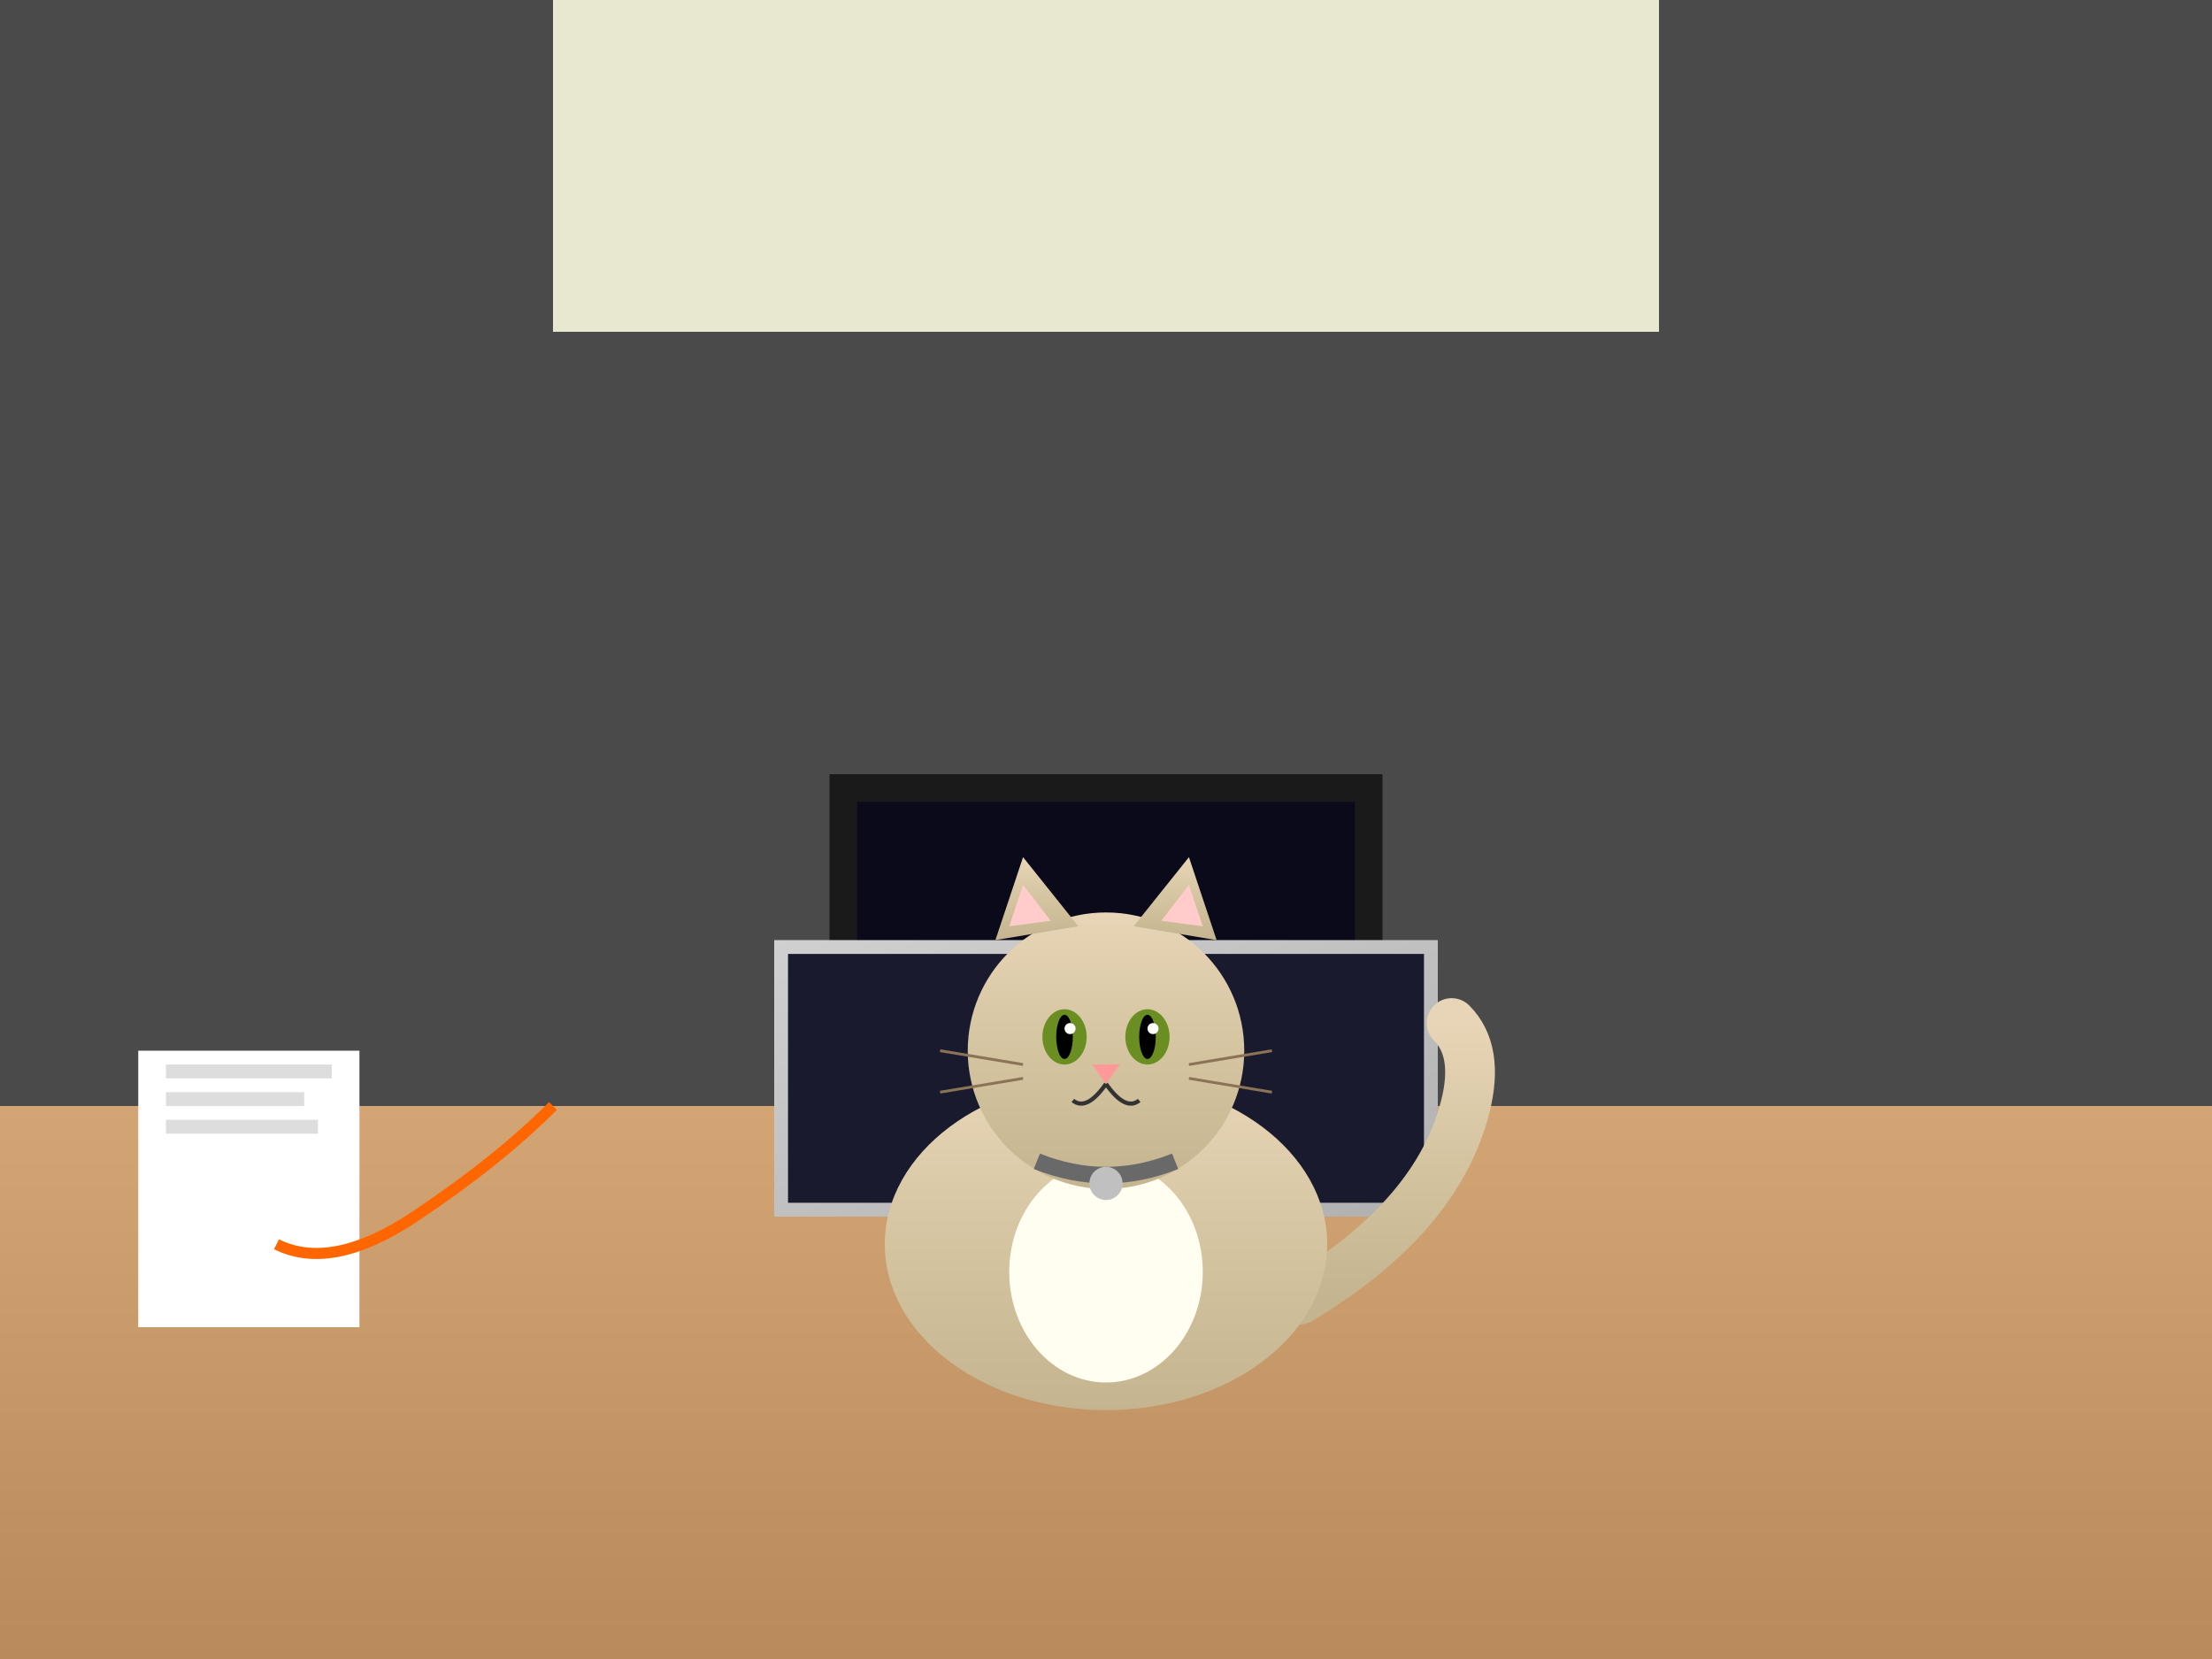
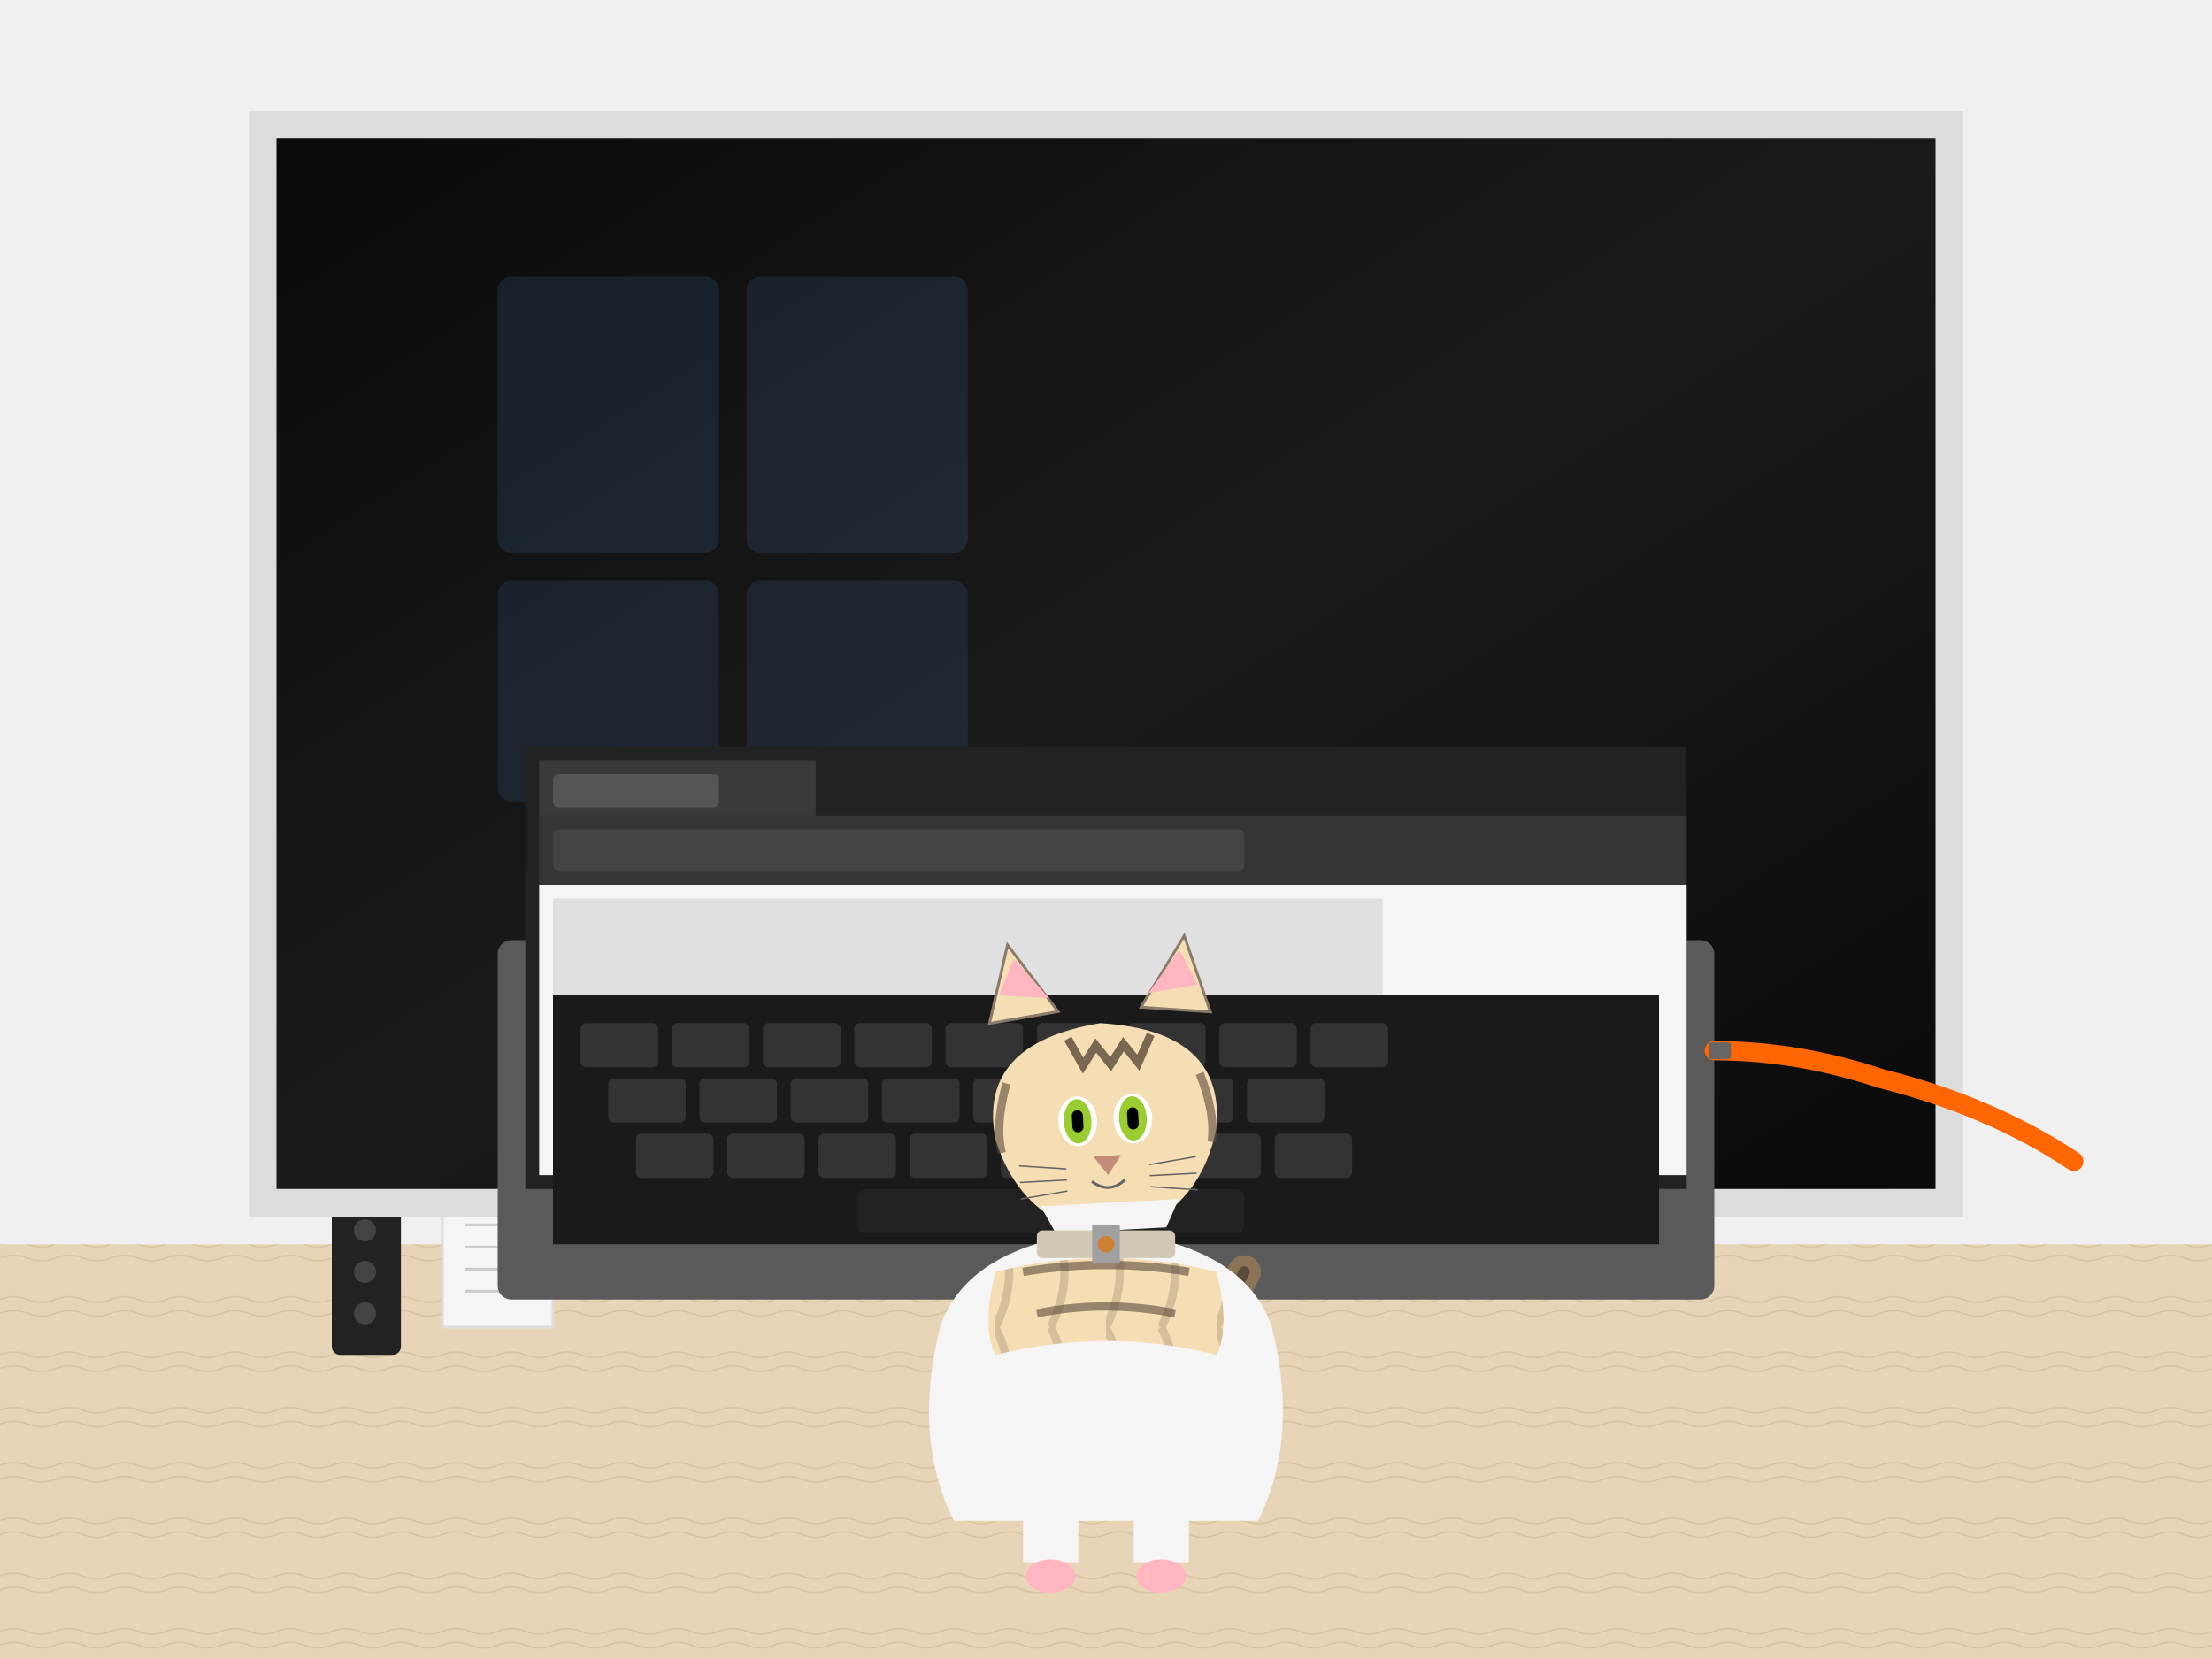
- <svg xmlns="http://www.w3.org/2000/svg" viewBox="0 0 800 600">
+ <svg xmlns="http://www.w3.org/2000/svg" width="800" height="600" viewBox="0 0 800 600">
  <defs>
-     <linearGradient id="catFur" x1="0%" y1="0%" x2="0%" y2="100%">
-       <stop offset="0%" style="stop-color:#e8d5b7" />
-       <stop offset="50%" style="stop-color:#d4c4a0" />
-       <stop offset="100%" style="stop-color:#c4b490" />
-     </linearGradient>
-     <linearGradient id="deskWood" x1="0%" y1="0%" x2="0%" y2="100%">
-       <stop offset="0%" style="stop-color:#d4a574" />
-       <stop offset="100%" style="stop-color:#b88a5c" />
-     </linearGradient>
-     <linearGradient id="macbook" x1="0%" y1="0%" x2="100%" y2="100%">
-       <stop offset="0%" style="stop-color:#d0d0d0" />
-       <stop offset="50%" style="stop-color:#c0c0c0" />
-       <stop offset="100%" style="stop-color:#b0b0b0" />
+     <pattern id="wood" x="0" y="0" width="20" height="20" patternUnits="userSpaceOnUse">
+       <rect width="20" height="20" fill="#e8d5b7" />
+       <path d="M 0 10 Q 5 8 10 10 T 20 10" stroke="#d4c4a0" stroke-width="0.5" fill="none" />
+       <path d="M 0 15 Q 5 13 10 15 T 20 15" stroke="#d4c4a0" stroke-width="0.5" fill="none" />
+     </pattern>
+     <pattern id="tabby" x="0" y="0" width="40" height="40" patternUnits="userSpaceOnUse">
+       <path d="M 0 0 Q 10 20 0 40" stroke="#6b5b4b" stroke-width="3" fill="none" opacity="0.6" />
+       <path d="M 20 0 Q 30 20 20 40" stroke="#6b5b4b" stroke-width="3" fill="none" opacity="0.6" />
+     </pattern>
+     <linearGradient id="screenReflect" x1="0%" y1="0%" x2="100%" y2="100%">
+       <stop offset="0%" style="stop-color:#0a0a0a;stop-opacity:1" />
+       <stop offset="50%" style="stop-color:#1a1a1a;stop-opacity:1" />
+       <stop offset="100%" style="stop-color:#0a0a0a;stop-opacity:1" />
    </linearGradient>
  </defs>
-   <rect width="800" height="600" fill="#4a4a4a" />
-   <rect x="200" y="0" width="400" height="120" fill="#e8e8d0" />
-   <rect x="0" y="400" width="800" height="200" fill="url(#deskWood)" />
-   <rect x="300" y="280" width="200" height="120" fill="#1a1a1a" />
-   <rect x="310" y="290" width="180" height="100" fill="#0a0a1a" />
-   <rect x="280" y="340" width="240" height="100" fill="url(#macbook)" />
-   <rect x="285" y="345" width="230" height="90" fill="#1a1a2e" />
-   <path d="M 400 380 Q 405 380 408 383 Q 410 386 408 390 L 405 392 L 402 390 Q 400 392 398 390 L 395 392 L 392 390 Q 390 386 392 383 Q 395 380 400 380" fill="#4a4a4a" />
-   <rect x="50" y="380" width="80" height="100" fill="#fff" />
-   <rect x="60" y="385" width="60" height="5" fill="#ddd" />
-   <rect x="60" y="395" width="50" height="5" fill="#ddd" />
-   <rect x="60" y="405" width="55" height="5" fill="#ddd" />
-   <path d="M 200 400 Q 180 420 150 440 Q 120 460 100 450" stroke="#ff6600" stroke-width="4" fill="none" />
-   <path d="M 470 470 Q 520 440 530 400 Q 535 380 525 370" stroke="url(#catFur)" stroke-width="18" fill="none" stroke-linecap="round" />
-   <ellipse cx="400" cy="450" rx="80" ry="60" fill="url(#catFur)" />
-   <ellipse cx="400" cy="460" rx="35" ry="40" fill="#fffef0" />
-   <circle cx="400" cy="380" r="50" fill="url(#catFur)" />
-   <polygon points="360,340 370,310 390,335" fill="url(#catFur)" />
-   <polygon points="410,335 430,310 440,340" fill="url(#catFur)" />
-   <polygon points="365,335 370,320 380,333" fill="#ffcccb" />
-   <polygon points="420,333 430,320 435,335" fill="#ffcccb" />
-   <ellipse cx="385" cy="375" rx="8" ry="10" fill="#6b8e23" />
-   <ellipse cx="415" cy="375" rx="8" ry="10" fill="#6b8e23" />
-   <ellipse cx="385" cy="375" rx="3" ry="8" fill="#000" />
-   <ellipse cx="415" cy="375" rx="3" ry="8" fill="#000" />
-   <circle cx="387" cy="372" r="2" fill="#fff" />
-   <circle cx="417" cy="372" r="2" fill="#fff" />
-   <polygon points="395,385 405,385 400,392" fill="#ff9999" />
-   <path d="M 400 392 Q 393 402 388 398" stroke="#333" stroke-width="1.5" fill="none" />
-   <path d="M 400 392 Q 407 402 412 398" stroke="#333" stroke-width="1.5" fill="none" />
-   <line x1="370" y1="385" x2="340" y2="380" stroke="#8b7355" stroke-width="1" />
-   <line x1="370" y1="390" x2="340" y2="395" stroke="#8b7355" stroke-width="1" />
-   <line x1="430" y1="385" x2="460" y2="380" stroke="#8b7355" stroke-width="1" />
-   <line x1="430" y1="390" x2="460" y2="395" stroke="#8b7355" stroke-width="1" />
-   <path d="M 375 420 Q 400 430 425 420" stroke="#696969" stroke-width="6" fill="none" />
-   <circle cx="400" cy="428" r="6" fill="#c0c0c0" />
+   <rect x="0" y="450" width="800" height="150" fill="url(#wood)" />
+   <rect x="120" y="420" width="25" height="70" rx="3" fill="#222" />
+   <circle cx="132" cy="430" r="4" fill="#444" />
+   <circle cx="132" cy="445" r="4" fill="#444" />
+   <circle cx="132" cy="460" r="4" fill="#444" />
+   <circle cx="132" cy="475" r="4" fill="#444" />
+   <rect x="160" y="425" width="40" height="55" fill="#f5f5f5" stroke="#ddd" stroke-width="1" />
+   <line x1="168" y1="435" x2="192" y2="435" stroke="#ccc" stroke-width="1" />
+   <line x1="168" y1="443" x2="192" y2="443" stroke="#ccc" stroke-width="1" />
+   <line x1="168" y1="451" x2="188" y2="451" stroke="#ccc" stroke-width="1" />
+   <line x1="168" y1="459" x2="192" y2="459" stroke="#ccc" stroke-width="1" />
+   <line x1="168" y1="467" x2="185" y2="467" stroke="#ccc" stroke-width="1" />
+   <rect x="90" y="40" width="620" height="400" fill="#dcdcdc" />
+   <rect x="100" y="50" width="600" height="380" fill="url(#screenReflect)" />
+   <rect x="180" y="100" width="80" height="100" fill="#4a90d9" opacity="0.15" rx="5" />
+   <rect x="270" y="100" width="80" height="100" fill="#4a90d9" opacity="0.15" rx="5" />
+   <rect x="180" y="210" width="80" height="80" fill="#4a90d9" opacity="0.12" rx="5" />
+   <rect x="270" y="210" width="80" height="80" fill="#4a90d9" opacity="0.12" rx="5" />
+   <rect x="180" y="340" width="440" height="130" fill="#5a5a5a" rx="5" />
+   <rect x="190" y="270" width="420" height="160" fill="#222" />
+   <rect x="195" y="275" width="100" height="20" fill="#3a3a3a" />
+   <rect x="200" y="280" width="60" height="12" rx="2" fill="#555" />
+   <rect x="195" y="295" width="415" height="25" fill="#353535" />
+   <rect x="200" y="300" width="250" height="15" rx="2" fill="#444" />
+   <rect x="195" y="320" width="415" height="105" fill="#f5f5f5" />
+   <rect x="200" y="325" width="300" height="40" fill="#e0e0e0" />
+   <rect x="200" y="370" width="200" height="40" fill="#e0e0e0" />
+   <rect x="200" y="360" width="400" height="90" fill="#1a1a1a" />
+   <g>
+     <rect x="210" y="370" width="28" height="16" fill="#333" rx="2" />
+     <rect x="243" y="370" width="28" height="16" fill="#333" rx="2" />
+     <rect x="276" y="370" width="28" height="16" fill="#333" rx="2" />
+     <rect x="309" y="370" width="28" height="16" fill="#333" rx="2" />
+     <rect x="342" y="370" width="28" height="16" fill="#333" rx="2" />
+     <rect x="375" y="370" width="28" height="16" fill="#333" rx="2" />
+     <rect x="408" y="370" width="28" height="16" fill="#333" rx="2" />
+     <rect x="441" y="370" width="28" height="16" fill="#333" rx="2" />
+     <rect x="474" y="370" width="28" height="16" fill="#333" rx="2" />
+     <rect x="220" y="390" width="28" height="16" fill="#333" rx="2" />
+     <rect x="253" y="390" width="28" height="16" fill="#333" rx="2" />
+     <rect x="286" y="390" width="28" height="16" fill="#333" rx="2" />
+     <rect x="319" y="390" width="28" height="16" fill="#333" rx="2" />
+     <rect x="352" y="390" width="28" height="16" fill="#333" rx="2" />
+     <rect x="385" y="390" width="28" height="16" fill="#333" rx="2" />
+     <rect x="418" y="390" width="28" height="16" fill="#333" rx="2" />
+     <rect x="451" y="390" width="28" height="16" fill="#333" rx="2" />
+     <rect x="230" y="410" width="28" height="16" fill="#333" rx="2" />
+     <rect x="263" y="410" width="28" height="16" fill="#333" rx="2" />
+     <rect x="296" y="410" width="28" height="16" fill="#333" rx="2" />
+     <rect x="329" y="410" width="28" height="16" fill="#333" rx="2" />
+     <rect x="362" y="410" width="28" height="16" fill="#333" rx="2" />
+     <rect x="395" y="410" width="28" height="16" fill="#333" rx="2" />
+     <rect x="428" y="410" width="28" height="16" fill="#333" rx="2" />
+     <rect x="461" y="410" width="28" height="16" fill="#333" rx="2" />
+     <rect x="310" y="430" width="140" height="16" fill="#222" rx="3" />
+   </g>
+   <g transform="translate(0, 80)">
+     <g>
+       <path d="M 450 380 Q 440 400 430 410 Q 420 425 410 430 Q 400 435 390 425" stroke="#8b7355" stroke-width="12" fill="none" stroke-linecap="round" />
+       <path d="M 450 380 Q 440 400 430 410 Q 420 425 410 430 Q 400 435 390 425" stroke="#5a4a3a" stroke-width="4" fill="none" stroke-linecap="round" stroke-dasharray="8,6" />
+     </g>
+     <path d="M 340 400 Q 330 440 345 470 L 455 470 Q 470 440 460 400 Q 450 370 400 365 Q 350 370 340 400" fill="#f5f5f5" />
+     <path d="M 360 380 Q 400 370 440 380 Q 445 400 440 410 Q 400 400 360 410 Q 355 400 360 380" fill="#f5deb3" />
+     <path d="M 360 380 Q 400 370 440 380 Q 445 400 440 410 Q 400 400 360 410 Q 355 400 360 380" fill="url(#tabby)" opacity="0.4" />
+     <path d="M 370 380 Q 400 375 430 380" stroke="#5a4a3a" stroke-width="3" fill="none" opacity="0.6" />
+     <path d="M 375 395 Q 400 390 425 395" stroke="#5a4a3a" stroke-width="3" fill="none" opacity="0.6" />
+     <path d="M 370 460 L 370 485 L 390 485 L 390 460 Z" fill="#f5f5f5" />
+     <path d="M 410 460 L 410 485 L 430 485 L 430 460 Z" fill="#f5f5f5" />
+     <ellipse cx="380" cy="490" rx="9" ry="6" fill="#ffb6c1" />
+     <ellipse cx="420" cy="490" rx="9" ry="6" fill="#ffb6c1" />
+     <g transform="rotate(-3, 400, 330)">
+       <path d="M 360 330 Q 355 295 400 290 Q 445 295 440 330 Q 435 350 420 360 L 380 360 Q 365 350 360 330 Z" fill="#f5deb3" />
+       <path d="M 375 355 L 425 355 L 420 365 L 380 365 Z" fill="#f5f5f5" />
+       <polygon points="360,288 368,260 385,285" fill="#f5deb3" stroke="#8a7a6a" stroke-width="1" />
+       <polygon points="364,278 370,265 382,280" fill="#ffb6c1" />
+       <polygon points="440,288 432,260 415,285" fill="#f5deb3" stroke="#8a7a6a" stroke-width="1" />
+       <polygon points="418,280 430,265 436,278" fill="#ffb6c1" />
+       <path d="M 388 295 L 393 305 L 398 298 L 403 305 L 408 298 L 413 305 L 418 295" stroke="#5a4a3a" stroke-width="3" fill="none" opacity="0.8" />
+       <path d="M 365 310 Q 360 325 362 335" stroke="#5a4a3a" stroke-width="3" fill="none" opacity="0.6" />
+       <path d="M 435 310 Q 440 325 438 335" stroke="#5a4a3a" stroke-width="3" fill="none" opacity="0.6" />
+       <ellipse cx="390" cy="325" rx="7" ry="9" fill="#fff" />
+       <ellipse cx="410" cy="325" rx="7" ry="9" fill="#fff" />
+       <ellipse cx="390" cy="325" rx="5" ry="8" fill="#9acd32" />
+       <ellipse cx="410" cy="325" rx="5" ry="8" fill="#9acd32" />
+       <rect x="388" y="321" width="4" height="8" fill="#000" rx="2" />
+       <rect x="408" y="321" width="4" height="8" fill="#000" rx="2" />
+       <polygon points="395,338 405,338 400,345" fill="#c48b7a" />
+       <path d="M 394 347 Q 400 352 406 347" stroke="#666" stroke-width="1" fill="none" />
+       <line x1="385" y1="342" x2="368" y2="340" stroke="#666" stroke-width="0.5" />
+       <line x1="385" y1="346" x2="368" y2="346" stroke="#666" stroke-width="0.5" />
+       <line x1="385" y1="350" x2="368" y2="352" stroke="#666" stroke-width="0.5" />
+       <line x1="415" y1="342" x2="432" y2="340" stroke="#666" stroke-width="0.5" />
+       <line x1="415" y1="346" x2="432" y2="346" stroke="#666" stroke-width="0.5" />
+       <line x1="415" y1="350" x2="432" y2="352" stroke="#666" stroke-width="0.5" />
+     </g>
+     <rect x="375" y="365" width="50" height="10" rx="2" fill="#d2c8b6" />
+     <rect x="395" y="363" width="10" height="14" fill="#a0a0a0" />
+     <circle cx="400" cy="370" r="3" fill="#cd7f32" />
+   </g>
+   <path d="M 620 380 Q 650 380 680 390 Q 720 400 750 420" stroke="#ff6600" stroke-width="7" fill="none" stroke-linecap="round" />
+   <rect x="618" y="377" width="8" height="6" fill="#666" rx="1" />
</svg>
